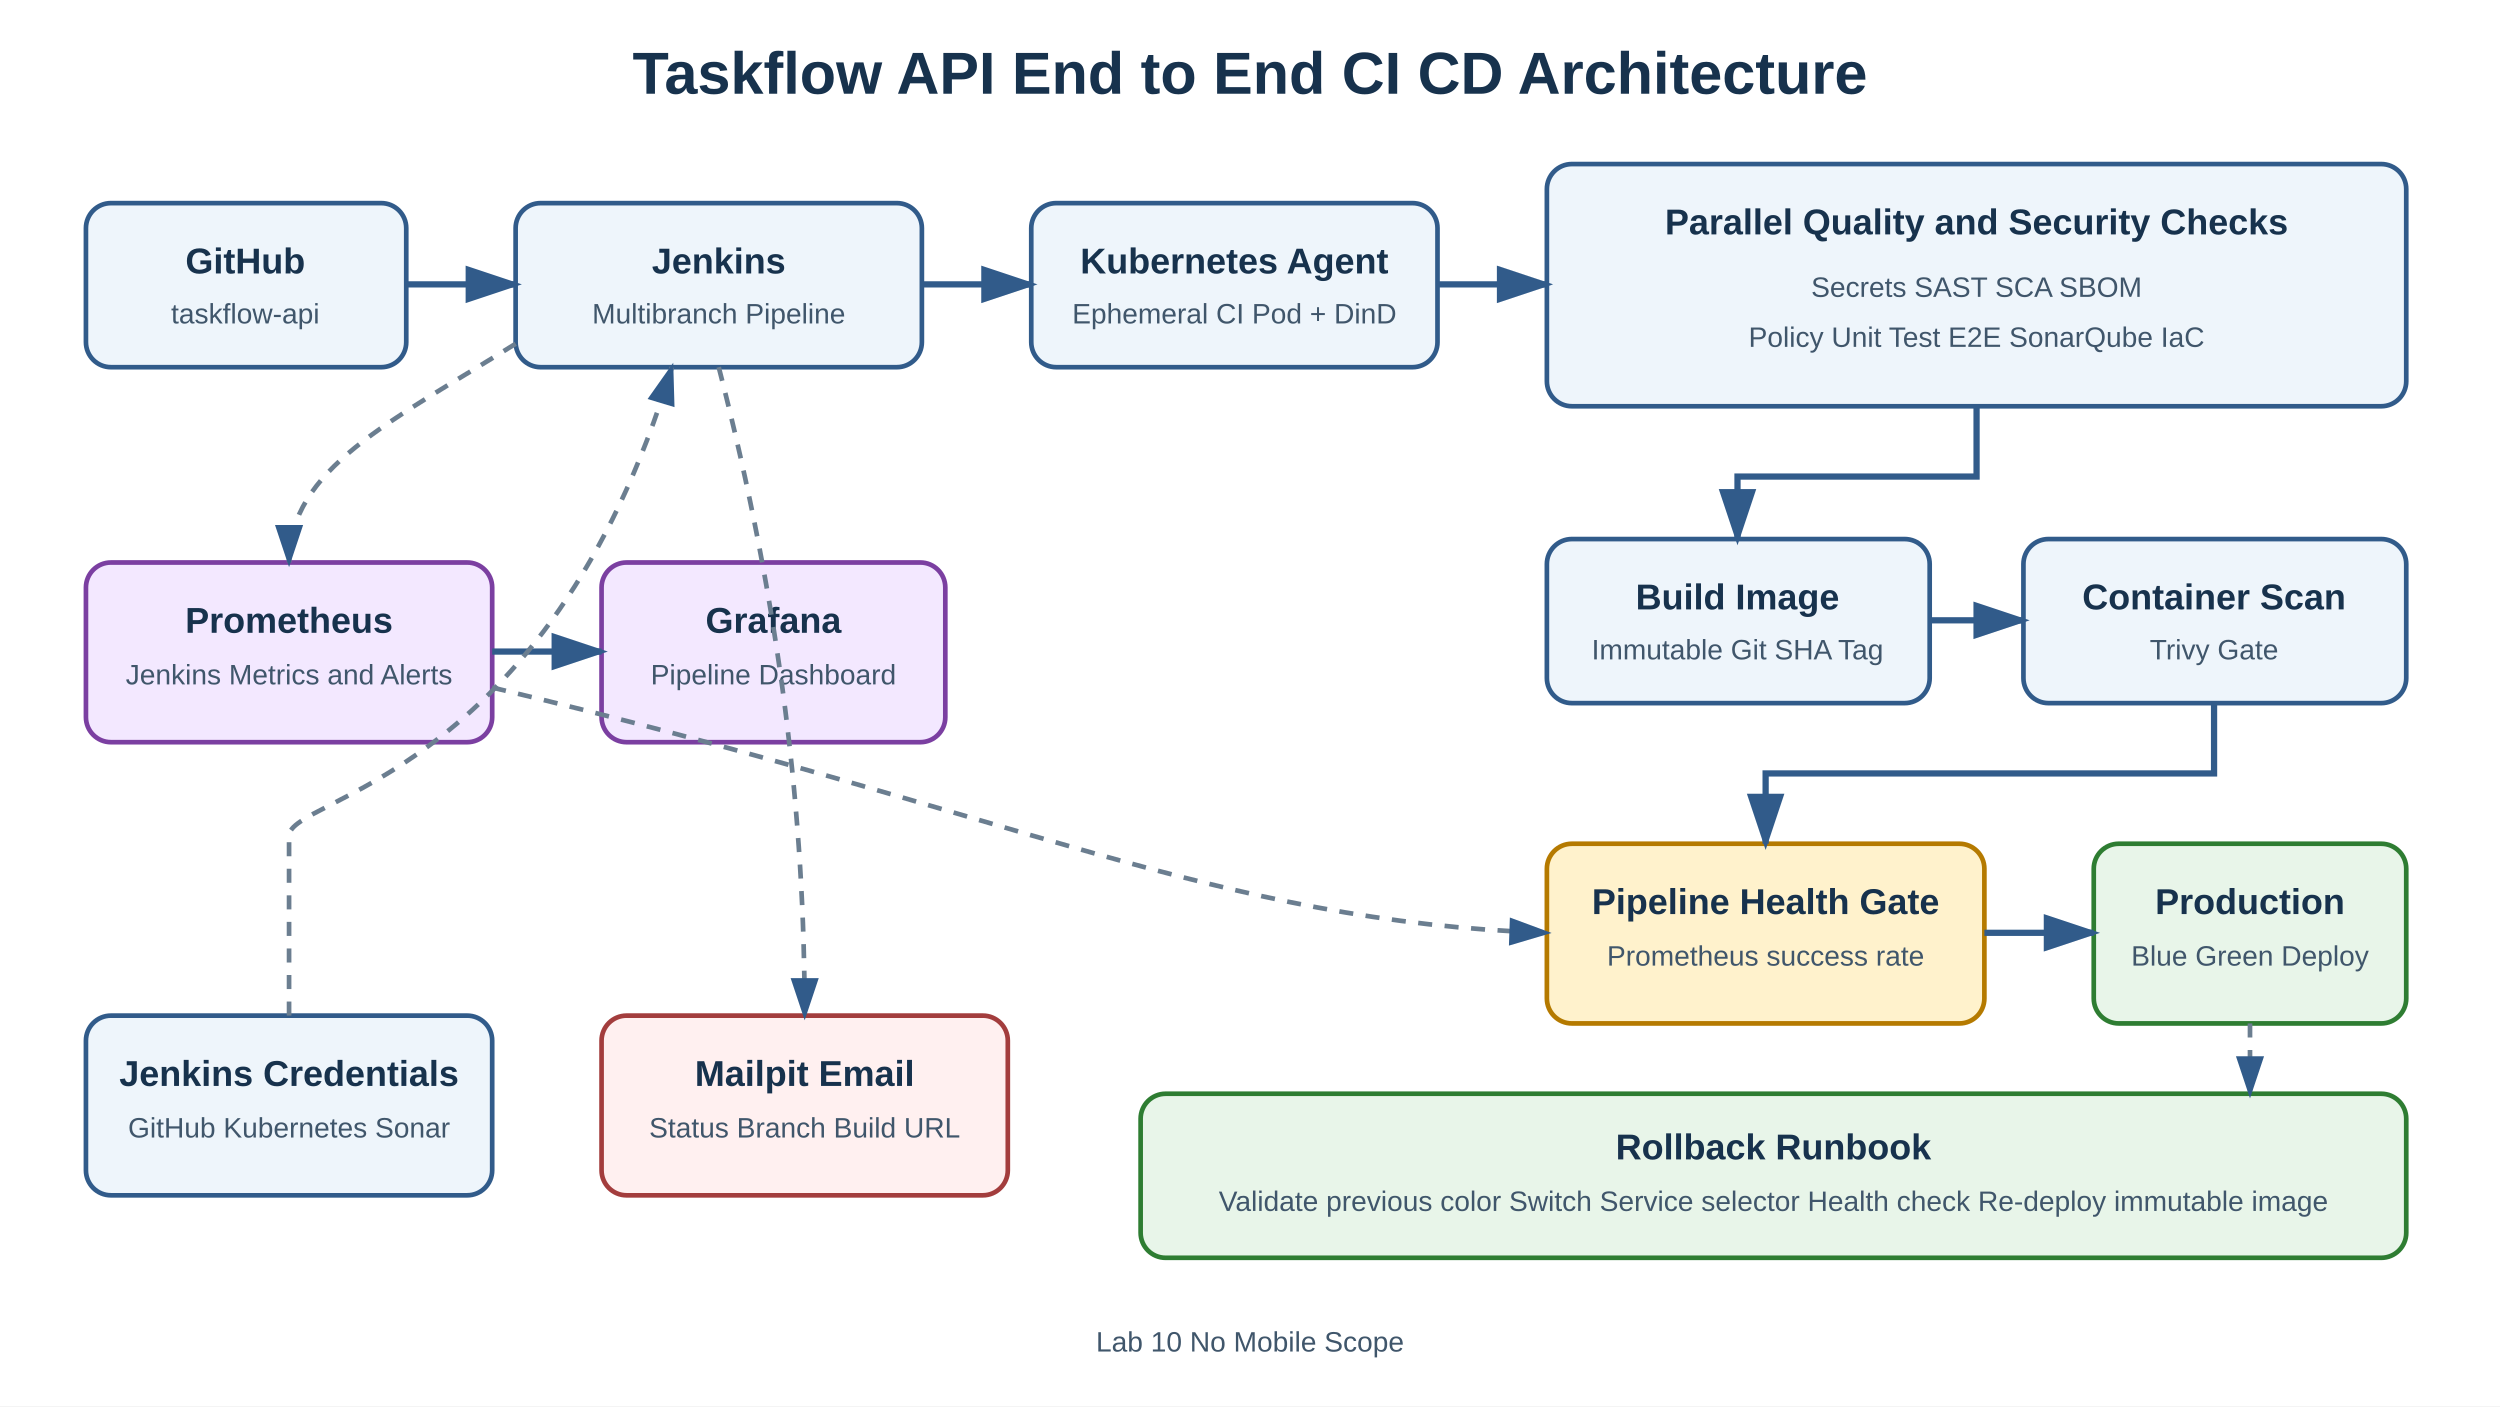
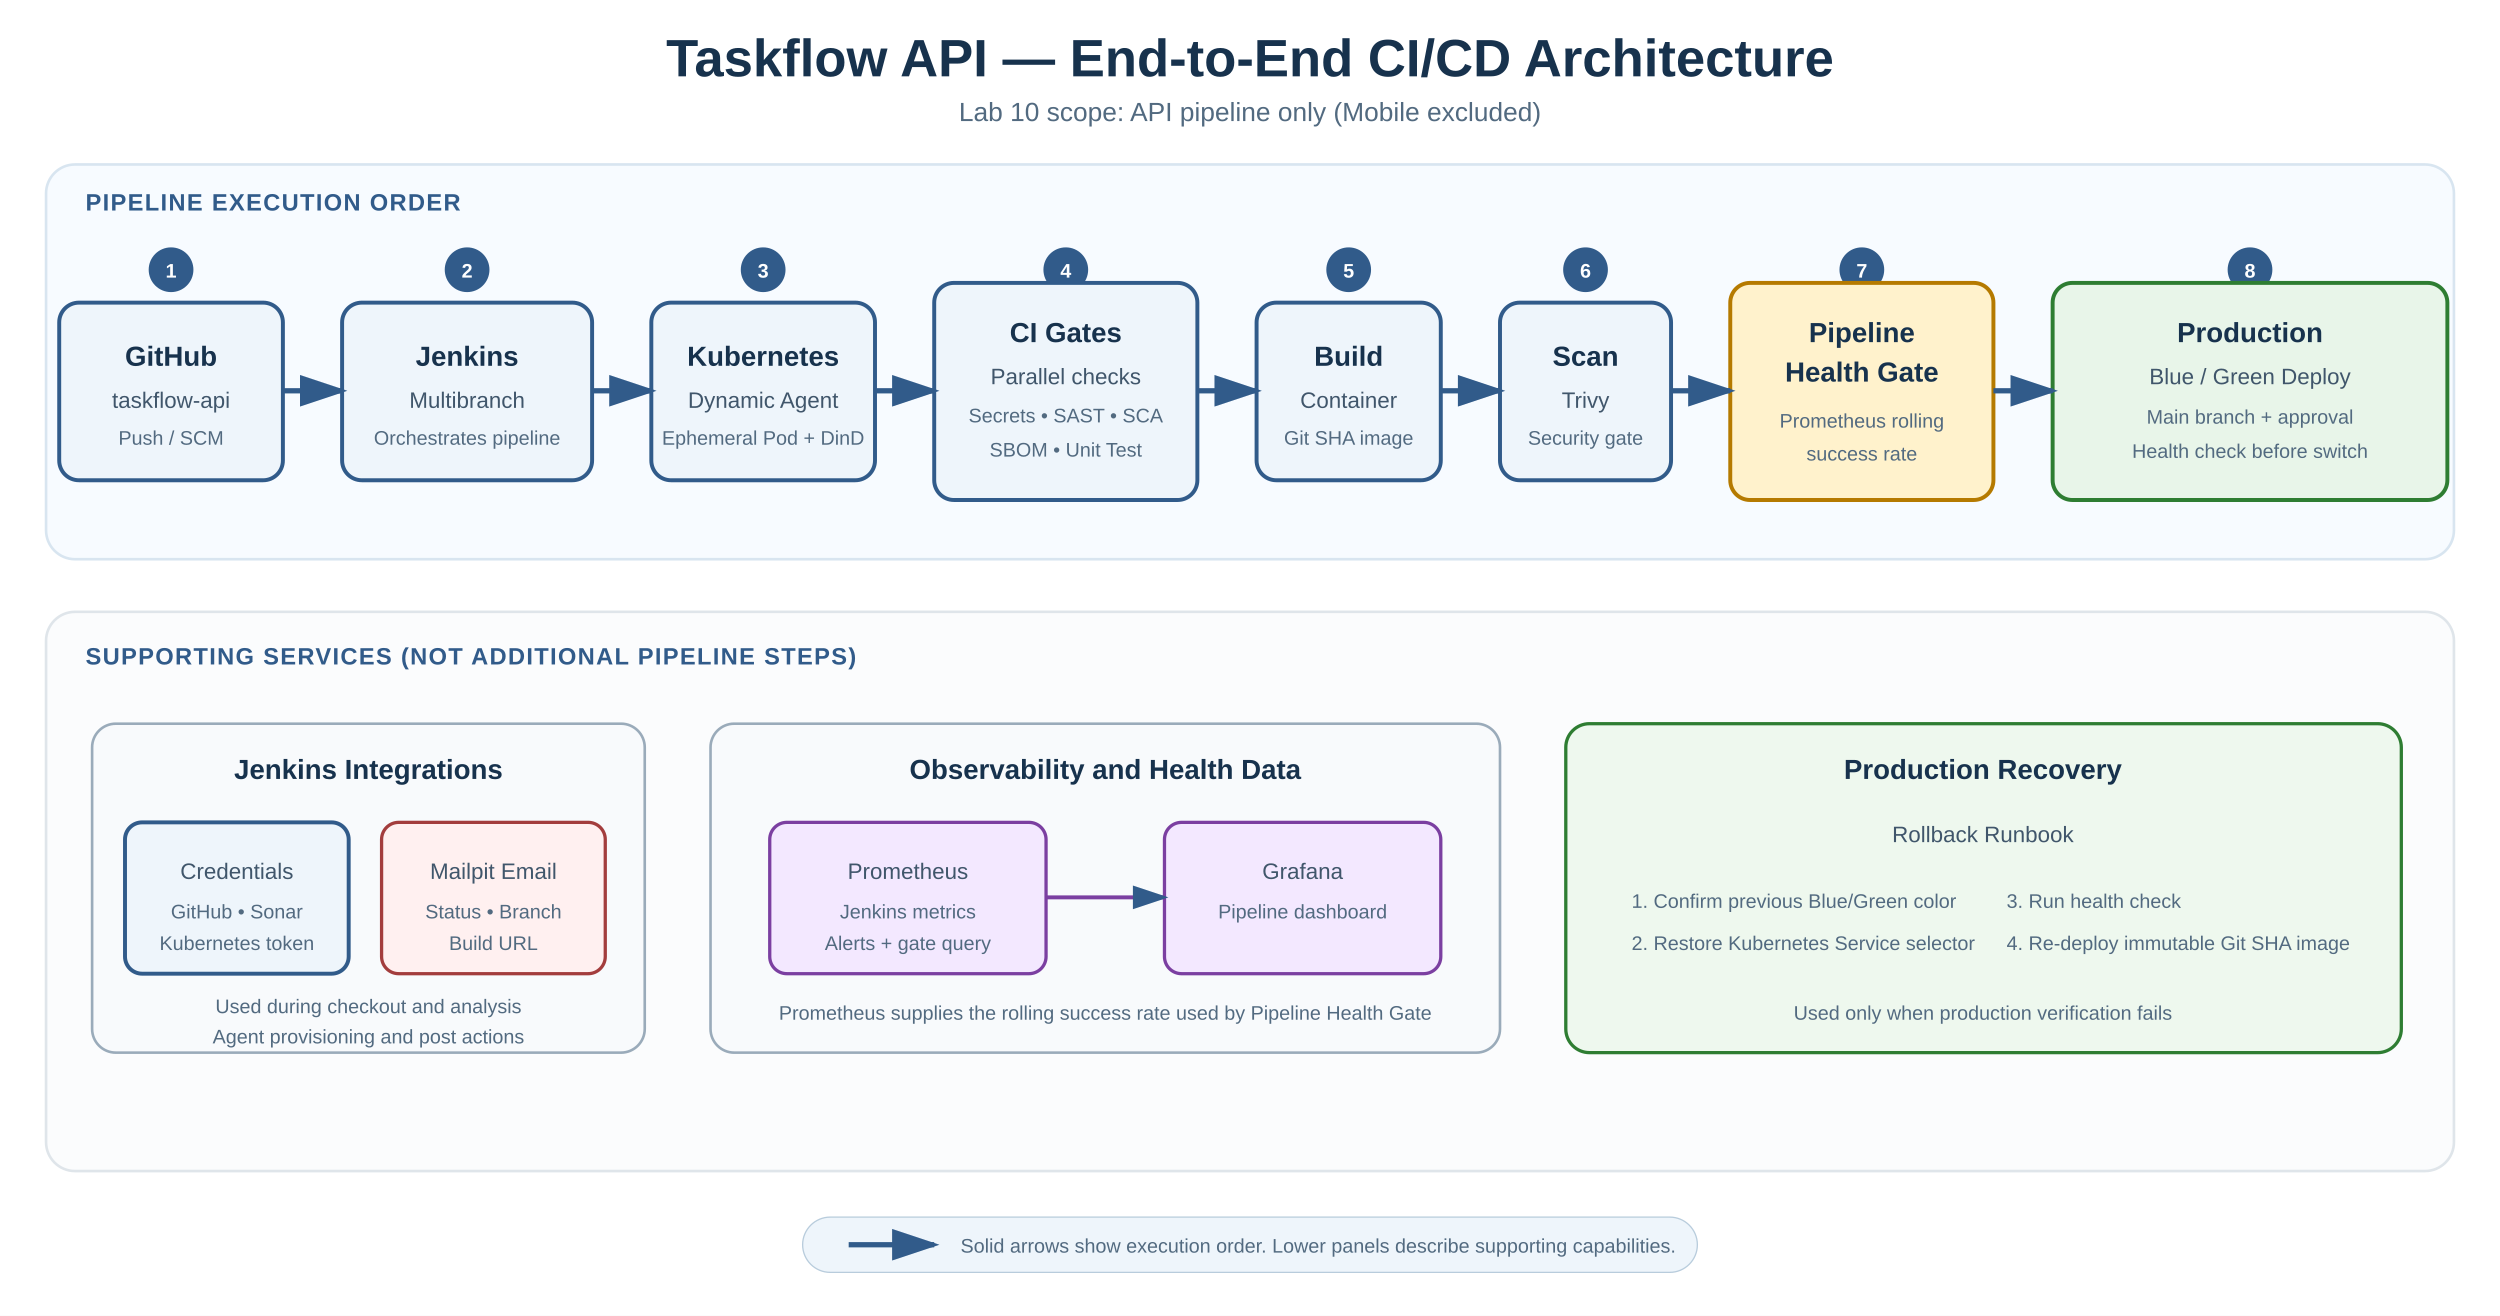
- <svg xmlns="http://www.w3.org/2000/svg" width="1600" height="900" viewBox="0 0 1600 900">
+ <svg xmlns="http://www.w3.org/2000/svg" width="1900" height="1000" viewBox="0 0 1900 1000">
  <defs>
    <marker id="arrow" markerWidth="10" markerHeight="10" refX="8" refY="3" orient="auto" markerUnits="strokeWidth">
      <path d="M0,0 L0,6 L9,3 z" fill="#315b8a" />
    </marker>
    <style>
-       .title { font: 700 38px Arial, sans-serif; fill: #17324d; }
-       .label { font: 700 23px Arial, sans-serif; fill: #17324d; }
-       .small { font: 18px Arial, sans-serif; fill: #40566b; }
-       .box { fill: #eef5fb; stroke: #315b8a; stroke-width: 3; rx: 16; }
-       .gate { fill: #fff2cc; stroke: #b57a00; stroke-width: 3; rx: 16; }
-       .deploy { fill: #e8f5e9; stroke: #2e7d32; stroke-width: 3; rx: 16; }
-       .observe { fill: #f3e8ff; stroke: #7b3fa1; stroke-width: 3; rx: 16; }
-       .notify { fill: #fff0f0; stroke: #a33d3d; stroke-width: 3; rx: 16; }
-       .arrow { stroke: #315b8a; stroke-width: 4; fill: none; marker-end: url(#arrow); }
-       .dash { stroke: #6b7e90; stroke-width: 3; stroke-dasharray: 9 8; fill: none; marker-end: url(#arrow); }
+       .title{font:700 40px Arial,sans-serif;fill:#17324d}.subtitle{font:20px Arial,sans-serif;fill:#526a80}.lane{font:700 18px Arial,sans-serif;fill:#315b8a;letter-spacing:1px}.label{font:700 21px Arial,sans-serif;fill:#17324d}.small{font:17px Arial,sans-serif;fill:#40566b}.tiny{font:15px Arial,sans-serif;fill:#526a80}.step{fill:#315b8a}.stepText{font:700 15px Arial,sans-serif;fill:#fff}.box{fill:#eef5fb;stroke:#315b8a;stroke-width:3}.gate{fill:#fff2cc;stroke:#b57a00;stroke-width:3}.deploy{fill:#e8f5e9;stroke:#2e7d32;stroke-width:3}.support{fill:#f8fafc;stroke:#9aabba;stroke-width:2}.observe{fill:#f3e8ff;stroke:#7b3fa1;stroke-width:2.5}.notify{fill:#fff0f0;stroke:#a33d3d;stroke-width:2.5}.rollback{fill:#eef8ee;stroke:#2e7d32;stroke-width:2.5}.arrow{stroke:#315b8a;stroke-width:4;fill:none;marker-end:url(#arrow)}.innerArrow{stroke:#7b3fa1;stroke-width:3;fill:none;marker-end:url(#arrow)}
    </style>
  </defs>
-   <rect width="1600" height="900" fill="#ffffff" />
-   <text x="800" y="60" text-anchor="middle" class="title">Taskflow API End to End CI CD Architecture</text>
-   <rect x="55" y="130" width="205" height="105" class="box" />
-   <text x="157" y="175" text-anchor="middle" class="label">GitHub</text>
-   <text x="157" y="207" text-anchor="middle" class="small">taskflow-api</text>
-   <rect x="330" y="130" width="260" height="105" class="box" />
-   <text x="460" y="175" text-anchor="middle" class="label">Jenkins</text>
-   <text x="460" y="207" text-anchor="middle" class="small">Multibranch Pipeline</text>
-   <rect x="660" y="130" width="260" height="105" class="box" />
-   <text x="790" y="175" text-anchor="middle" class="label">Kubernetes Agent</text>
-   <text x="790" y="207" text-anchor="middle" class="small">Ephemeral CI Pod + DinD</text>
-   <rect x="990" y="105" width="550" height="155" class="box" />
-   <text x="1265" y="150" text-anchor="middle" class="label">Parallel Quality and Security Checks</text>
-   <text x="1265" y="190" text-anchor="middle" class="small">Secrets  SAST  SCA  SBOM</text>
-   <text x="1265" y="222" text-anchor="middle" class="small">Policy  Unit Test  E2E  SonarQube  IaC</text>
-   <path d="M260 182 H330" class="arrow" />
-   <path d="M590 182 H660" class="arrow" />
-   <path d="M920 182 H990" class="arrow" />
-   <rect x="990" y="345" width="245" height="105" class="box" />
-   <text x="1112" y="390" text-anchor="middle" class="label">Build Image</text>
-   <text x="1112" y="422" text-anchor="middle" class="small">Immutable Git SHA Tag</text>
-   <rect x="1295" y="345" width="245" height="105" class="box" />
-   <text x="1417" y="390" text-anchor="middle" class="label">Container Scan</text>
-   <text x="1417" y="422" text-anchor="middle" class="small">Trivy Gate</text>
-   <path d="M1265 260 V305 H1112 V345" class="arrow" />
-   <path d="M1235 397 H1295" class="arrow" />
-   <rect x="990" y="540" width="280" height="115" class="gate" />
-   <text x="1130" y="585" text-anchor="middle" class="label">Pipeline Health Gate</text>
-   <text x="1130" y="618" text-anchor="middle" class="small">Prometheus success rate</text>
-   <rect x="1340" y="540" width="200" height="115" class="deploy" />
-   <text x="1440" y="585" text-anchor="middle" class="label">Production</text>
-   <text x="1440" y="618" text-anchor="middle" class="small">Blue Green Deploy</text>
-   <path d="M1417 450 V495 H1130 V540" class="arrow" />
-   <path d="M1270 597 H1340" class="arrow" />
-   <rect x="55" y="360" width="260" height="115" class="observe" />
-   <text x="185" y="405" text-anchor="middle" class="label">Prometheus</text>
-   <text x="185" y="438" text-anchor="middle" class="small">Jenkins Metrics and Alerts</text>
-   <rect x="385" y="360" width="220" height="115" class="observe" />
-   <text x="495" y="405" text-anchor="middle" class="label">Grafana</text>
-   <text x="495" y="438" text-anchor="middle" class="small">Pipeline Dashboard</text>
-   <path d="M330 220 C250 270 185 300 185 360" class="dash" />
-   <path d="M315 417 H385" class="arrow" />
-   <path d="M315 440 C650 520 780 590 990 597" class="dash" />
-   <rect x="55" y="650" width="260" height="115" class="box" />
-   <text x="185" y="695" text-anchor="middle" class="label">Jenkins Credentials</text>
-   <text x="185" y="728" text-anchor="middle" class="small">GitHub  Kubernetes  Sonar</text>
-   <path d="M185 650 V535 C185 510 350 500 430 235" class="dash" />
-   <rect x="385" y="650" width="260" height="115" class="notify" />
-   <text x="515" y="695" text-anchor="middle" class="label">Mailpit Email</text>
-   <text x="515" y="728" text-anchor="middle" class="small">Status  Branch  Build URL</text>
-   <path d="M460 235 C500 390 515 525 515 650" class="dash" />
-   <rect x="730" y="700" width="810" height="105" class="deploy" />
-   <text x="1135" y="742" text-anchor="middle" class="label">Rollback Runbook</text>
-   <text x="1135" y="775" text-anchor="middle" class="small">Validate previous color  Switch Service selector  Health check  Re-deploy immutable image</text>
-   <path d="M1440 655 V700" class="dash" />
-   <text x="800" y="865" text-anchor="middle" class="small">Lab 10 No Mobile Scope</text>
+   <rect width="1900" height="1000" fill="#fff" />
+   <text x="950" y="58" text-anchor="middle" class="title">Taskflow API — End-to-End CI/CD Architecture</text>
+   <text x="950" y="92" text-anchor="middle" class="subtitle">Lab 10 scope: API pipeline only (Mobile excluded)</text>
+   <rect x="35" y="125" width="1830" height="300" rx="22" fill="#f7fbff" stroke="#d8e5f0" stroke-width="2" />
+   <text x="65" y="160" class="lane">PIPELINE EXECUTION ORDER</text>
+   <circle cx="130" cy="205" r="17" class="step" />
+   <text x="130" y="211" text-anchor="middle" class="stepText">1</text>
+   <rect x="45" y="230" width="170" height="135" rx="15" class="box" />
+   <text x="130" y="278" text-anchor="middle" class="label">GitHub</text>
+   <text x="130" y="310" text-anchor="middle" class="small">taskflow-api</text>
+   <text x="130" y="338" text-anchor="middle" class="tiny">Push / SCM</text>
+   <circle cx="355" cy="205" r="17" class="step" />
+   <text x="355" y="211" text-anchor="middle" class="stepText">2</text>
+   <rect x="260" y="230" width="190" height="135" rx="15" class="box" />
+   <text x="355" y="278" text-anchor="middle" class="label">Jenkins</text>
+   <text x="355" y="310" text-anchor="middle" class="small">Multibranch</text>
+   <text x="355" y="338" text-anchor="middle" class="tiny">Orchestrates pipeline</text>
+   <circle cx="580" cy="205" r="17" class="step" />
+   <text x="580" y="211" text-anchor="middle" class="stepText">3</text>
+   <rect x="495" y="230" width="170" height="135" rx="15" class="box" />
+   <text x="580" y="278" text-anchor="middle" class="label">Kubernetes</text>
+   <text x="580" y="310" text-anchor="middle" class="small">Dynamic Agent</text>
+   <text x="580" y="338" text-anchor="middle" class="tiny">Ephemeral Pod + DinD</text>
+   <circle cx="810" cy="205" r="17" class="step" />
+   <text x="810" y="211" text-anchor="middle" class="stepText">4</text>
+   <rect x="710" y="215" width="200" height="165" rx="15" class="box" />
+   <text x="810" y="260" text-anchor="middle" class="label">CI Gates</text>
+   <text x="810" y="292" text-anchor="middle" class="small">Parallel checks</text>
+   <text x="810" y="321" text-anchor="middle" class="tiny">Secrets • SAST • SCA</text>
+   <text x="810" y="347" text-anchor="middle" class="tiny">SBOM • Unit Test</text>
+   <circle cx="1025" cy="205" r="17" class="step" />
+   <text x="1025" y="211" text-anchor="middle" class="stepText">5</text>
+   <rect x="955" y="230" width="140" height="135" rx="15" class="box" />
+   <text x="1025" y="278" text-anchor="middle" class="label">Build</text>
+   <text x="1025" y="310" text-anchor="middle" class="small">Container</text>
+   <text x="1025" y="338" text-anchor="middle" class="tiny">Git SHA image</text>
+   <circle cx="1205" cy="205" r="17" class="step" />
+   <text x="1205" y="211" text-anchor="middle" class="stepText">6</text>
+   <rect x="1140" y="230" width="130" height="135" rx="15" class="box" />
+   <text x="1205" y="278" text-anchor="middle" class="label">Scan</text>
+   <text x="1205" y="310" text-anchor="middle" class="small">Trivy</text>
+   <text x="1205" y="338" text-anchor="middle" class="tiny">Security gate</text>
+   <circle cx="1415" cy="205" r="17" class="step" />
+   <text x="1415" y="211" text-anchor="middle" class="stepText">7</text>
+   <rect x="1315" y="215" width="200" height="165" rx="15" class="gate" />
+   <text x="1415" y="260" text-anchor="middle" class="label">Pipeline</text>
+   <text x="1415" y="290" text-anchor="middle" class="label">Health Gate</text>
+   <text x="1415" y="325" text-anchor="middle" class="tiny">Prometheus rolling</text>
+   <text x="1415" y="350" text-anchor="middle" class="tiny">success rate</text>
+   <circle cx="1710" cy="205" r="17" class="step" />
+   <text x="1710" y="211" text-anchor="middle" class="stepText">8</text>
+   <rect x="1560" y="215" width="300" height="165" rx="15" class="deploy" />
+   <text x="1710" y="260" text-anchor="middle" class="label">Production</text>
+   <text x="1710" y="292" text-anchor="middle" class="small">Blue / Green Deploy</text>
+   <text x="1710" y="322" text-anchor="middle" class="tiny">Main branch + approval</text>
+   <text x="1710" y="348" text-anchor="middle" class="tiny">Health check before switch</text>
+   <path d="M215 297 H260" class="arrow" />
+   <path d="M450 297 H495" class="arrow" />
+   <path d="M665 297 H710" class="arrow" />
+   <path d="M910 297 H955" class="arrow" />
+   <path d="M1095 297 H1140" class="arrow" />
+   <path d="M1270 297 H1315" class="arrow" />
+   <path d="M1515 297 H1560" class="arrow" />
+   <rect x="35" y="465" width="1830" height="425" rx="22" fill="#fbfcfd" stroke="#dfe5ea" stroke-width="2" />
+   <text x="65" y="505" class="lane">SUPPORTING SERVICES (NOT ADDITIONAL PIPELINE STEPS)</text>
+   <rect x="70" y="550" width="420" height="250" rx="18" class="support" />
+   <text x="280" y="592" text-anchor="middle" class="label">Jenkins Integrations</text>
+   <rect x="95" y="625" width="170" height="115" rx="13" class="box" />
+   <text x="180" y="668" text-anchor="middle" class="small">Credentials</text>
+   <text x="180" y="698" text-anchor="middle" class="tiny">GitHub • Sonar</text>
+   <text x="180" y="722" text-anchor="middle" class="tiny">Kubernetes token</text>
+   <rect x="290" y="625" width="170" height="115" rx="13" class="notify" />
+   <text x="375" y="668" text-anchor="middle" class="small">Mailpit Email</text>
+   <text x="375" y="698" text-anchor="middle" class="tiny">Status • Branch</text>
+   <text x="375" y="722" text-anchor="middle" class="tiny">Build URL</text>
+   <text x="280" y="770" text-anchor="middle" class="tiny">Used during checkout and analysis</text>
+   <text x="280" y="793" text-anchor="middle" class="tiny">Agent provisioning and post actions</text>
+   <rect x="540" y="550" width="600" height="250" rx="18" class="support" />
+   <text x="840" y="592" text-anchor="middle" class="label">Observability and Health Data</text>
+   <rect x="585" y="625" width="210" height="115" rx="13" class="observe" />
+   <text x="690" y="668" text-anchor="middle" class="small">Prometheus</text>
+   <text x="690" y="698" text-anchor="middle" class="tiny">Jenkins metrics</text>
+   <text x="690" y="722" text-anchor="middle" class="tiny">Alerts + gate query</text>
+   <rect x="885" y="625" width="210" height="115" rx="13" class="observe" />
+   <text x="990" y="668" text-anchor="middle" class="small">Grafana</text>
+   <text x="990" y="698" text-anchor="middle" class="tiny">Pipeline dashboard</text>
+   <path d="M795 682 H885" class="innerArrow" />
+   <text x="840" y="775" text-anchor="middle" class="tiny">Prometheus supplies the rolling success rate used by Pipeline Health Gate</text>
+   <rect x="1190" y="550" width="635" height="250" rx="18" class="rollback" />
+   <text x="1507" y="592" text-anchor="middle" class="label">Production Recovery</text>
+   <text x="1507" y="640" text-anchor="middle" class="small">Rollback Runbook</text>
+   <text x="1240" y="690" class="tiny">1. Confirm previous Blue/Green color</text>
+   <text x="1240" y="722" class="tiny">2. Restore Kubernetes Service selector</text>
+   <text x="1525" y="690" class="tiny">3. Run health check</text>
+   <text x="1525" y="722" class="tiny">4. Re-deploy immutable Git SHA image</text>
+   <text x="1507" y="775" text-anchor="middle" class="tiny">Used only when production verification fails</text>
+   <rect x="610" y="925" width="680" height="42" rx="21" fill="#eef5fb" stroke="#b8ccdc" />
+   <path d="M645 946 H710" class="arrow" />
+   <text x="730" y="952" class="tiny">Solid arrows show execution order. Lower panels describe supporting capabilities.</text>
</svg>
